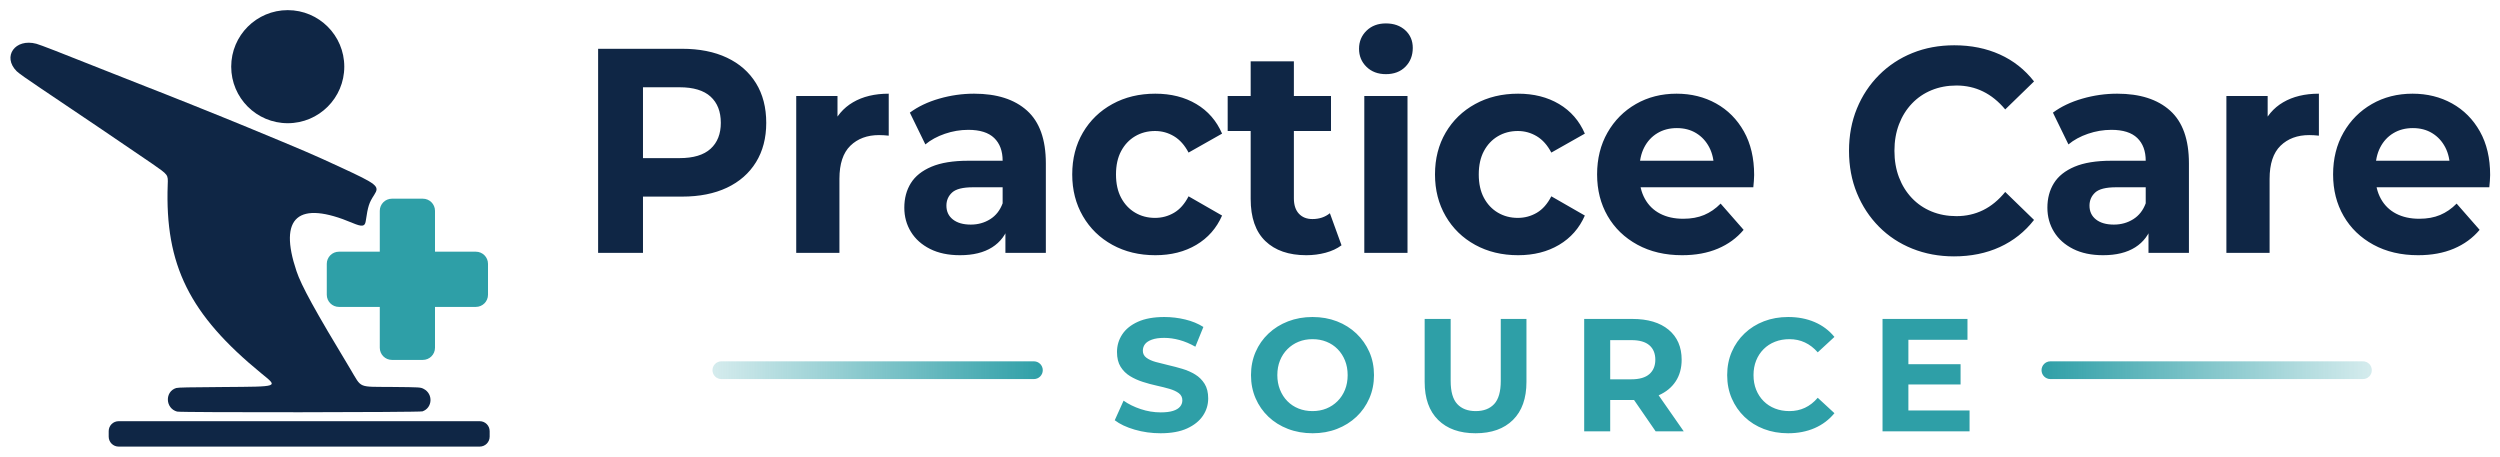
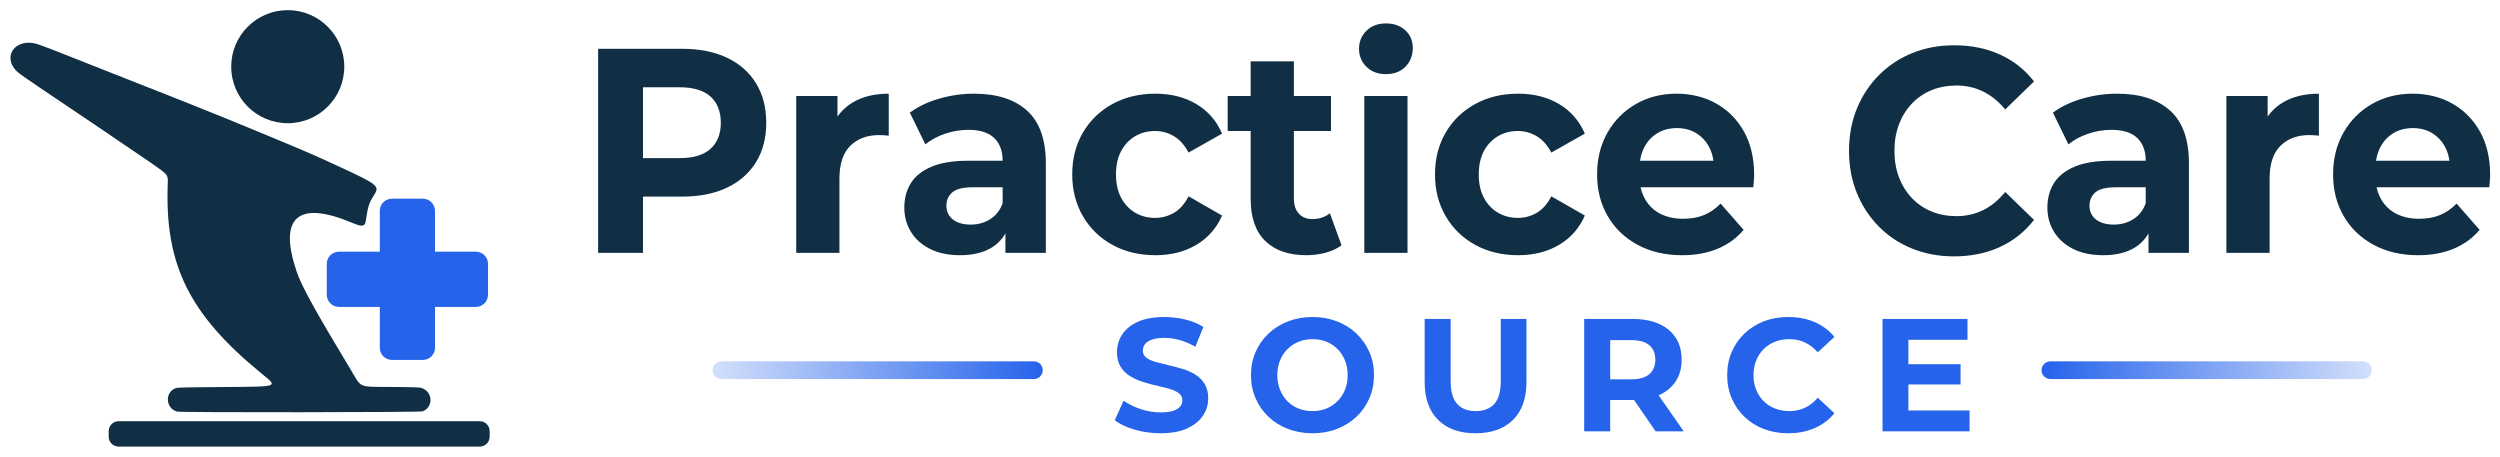
<svg xmlns="http://www.w3.org/2000/svg" viewBox="0 0 2535.64 462.96" width="2535.64" height="462.96">
  <defs>
    <linearGradient id="hl" x1="0" x2="1" y1="0" y2="0">
-       <stop offset="0" stop-color="#2E9FA7" stop-opacity="0.2" />
-       <stop offset="1" stop-color="#2E9FA7" />
+       <stop offset="0" stop-color="#2563EB" stop-opacity="0.2" />
+       <stop offset="1" stop-color="#2563EB" />
    </linearGradient>
    <linearGradient id="hr" x1="0" x2="1" y1="0" y2="0">
-       <stop offset="0" stop-color="#2E9FA7" />
-       <stop offset="1" stop-color="#2E9FA7" stop-opacity="0.2" />
+       <stop offset="0" stop-color="#2563EB" />
+       <stop offset="1" stop-color="#2563EB" stop-opacity="0.2" />
    </linearGradient>
  </defs>
  <g transform="translate(10.00,10.00) scale(0.56) translate(-544,-56)">
-     <path d="M846.9 783.6C825.5 777.8 824.3 747.4 845.3 740.9C848.5 739.9 868.7 739.5 930.5 739.1C1033.4 738.3 1030.1 739.5 999.5 714.4C869.1 607.7 824.7 518.1 829.9 372.5C830.6 354.3 831.3 355.2 802.0 334.8C775.3 316.3 651.0 232.2 598.8 197.3C575.5 181.8 560.0 170.7 556.4 167.2C529.7 140.5 553.6 107.1 592.0 117.4C599.3 119.4 633.9 132.8 718.5 166.5C749.9 179.0 782.9 192.0 792.0 195.5C819.5 206.0 930.6 250.5 974.5 268.7C1081.0 312.8 1089.3 316.3 1141.9 340.6C1210.1 372.1 1214.1 375.3 1204.0 390.9C1194.4 405.8 1192.7 410.9 1188.5 438.9C1187.0 448.6 1181.8 449.2 1164.7 442.0C1066.2 400.3 1030.1 431.1 1063.1 529.1C1072.0 555.7 1096.6 600.5 1160.8 706.8C1182.1 742.2 1173.1 738.4 1237.1 739.0C1287.6 739.5 1287.6 739.5 1293.5 742.5C1311.0 751.5 1309.6 776.9 1291.3 783.2C1285.8 785.0 853.8 785.5 846.9 783.6Z" fill="#0F2645" />
-     <circle cx="1047.3" cy="158.9" r="102.4" fill="#0F2645" />
-     <rect x="723" y="801" width="690" height="46" rx="18" fill="#0F2645" />
-     <rect x="1214" y="398" width="100" height="292" rx="22" fill="#2E9FA7" />
-     <rect x="1118" y="494" width="292" height="100" rx="22" fill="#2E9FA7" />
+     <path d="M846.9 783.6C825.5 777.8 824.3 747.4 845.3 740.9C848.5 739.9 868.7 739.5 930.5 739.1C1033.4 738.3 1030.1 739.5 999.5 714.4C869.1 607.7 824.7 518.1 829.9 372.5C830.6 354.3 831.3 355.2 802.0 334.8C775.3 316.3 651.0 232.2 598.8 197.3C575.5 181.8 560.0 170.7 556.4 167.2C529.7 140.5 553.6 107.1 592.0 117.4C599.3 119.4 633.9 132.8 718.5 166.5C749.9 179.0 782.9 192.0 792.0 195.5C819.5 206.0 930.6 250.5 974.5 268.7C1081.0 312.8 1089.3 316.3 1141.9 340.6C1210.1 372.1 1214.1 375.3 1204.0 390.9C1194.4 405.8 1192.7 410.9 1188.5 438.9C1187.0 448.6 1181.8 449.2 1164.7 442.0C1066.2 400.3 1030.1 431.1 1063.1 529.1C1072.0 555.7 1096.6 600.5 1160.8 706.8C1182.1 742.2 1173.1 738.4 1237.1 739.0C1287.6 739.5 1287.6 739.5 1293.5 742.5C1311.0 751.5 1309.6 776.9 1291.3 783.2C1285.8 785.0 853.8 785.5 846.9 783.6Z" fill="#102F45" />
+     <circle cx="1047.3" cy="158.9" r="102.4" fill="#102F45" />
+     <rect x="723" y="801" width="690" height="46" rx="18" fill="#102F45" />
+     <rect x="1214" y="398" width="100" height="292" rx="22" fill="#2563EB" />
+     <rect x="1118" y="494" width="292" height="100" rx="22" fill="#2563EB" />
  </g>
  <g transform="translate(606.64,24.48) scale(1) translate(-92,-923)">
-     <path d="M92.0 1155.0V948.0H177.121Q203.529 948.0 222.632 957.019Q241.735 966.039 252.129 982.894Q262.524 999.75 262.524 1023.111Q262.524 1046.177 252.129 1063.033Q241.735 1079.889 222.632 1088.908Q203.529 1097.927 177.121 1097.927H117.284L137.51 1076.34V1155.0ZM137.51 1081.663 117.284 1058.893H174.593Q195.663 1058.893 206.057 1049.43Q216.451 1039.967 216.451 1023.111Q216.451 1005.96 206.057 996.497Q195.663 987.034 174.593 987.034H117.284L137.51 964.264ZM292.932 1155.0V995.906H334.791V1040.854L328.891 1027.843Q335.633 1010.987 350.523 1002.264Q365.412 993.54 386.762 993.54V1036.123Q383.953 1035.827 381.706 1035.679Q379.458 1035.531 376.93 1035.531Q358.95 1035.531 347.854 1046.325Q336.757 1057.119 336.757 1079.889V1155.0ZM505.102 1155.0V1123.95L502.292 1117.149V1061.554Q502.292 1046.769 493.724 1038.489Q485.156 1030.209 467.457 1030.209Q455.377 1030.209 443.719 1034.201Q432.06 1038.193 423.913 1044.994L408.181 1012.761Q420.542 1003.594 437.96 998.567Q455.377 993.54 473.357 993.54Q507.911 993.54 527.014 1010.691Q546.117 1027.843 546.117 1064.216V1155.0ZM459.029 1157.366Q441.331 1157.366 428.689 1151.008Q416.047 1144.65 409.305 1133.709Q402.563 1122.767 402.563 1109.164Q402.563 1094.97 409.165 1084.324Q415.766 1073.679 430.094 1067.616Q444.421 1061.554 467.457 1061.554H507.63V1088.464H472.233Q456.782 1088.464 451.023 1093.787Q445.264 1099.11 445.264 1107.094Q445.264 1115.966 451.866 1121.141Q458.467 1126.316 469.986 1126.316Q480.942 1126.316 489.651 1120.845Q498.359 1115.374 502.292 1104.729L509.035 1126.02Q504.259 1141.397 491.617 1149.381Q478.975 1157.366 459.029 1157.366ZM657.152 1157.366Q632.712 1157.366 613.608 1146.868Q594.505 1136.37 583.689 1117.74Q572.874 1099.11 572.874 1075.453Q572.874 1051.5 583.689 1033.018Q594.505 1014.536 613.608 1004.038Q632.712 993.54 657.152 993.54Q681.031 993.54 698.73 1004.038Q716.428 1014.536 724.856 1034.053L690.864 1053.274Q684.964 1042.037 676.115 1036.714Q667.266 1031.391 656.871 1031.391Q645.634 1031.391 636.644 1036.714Q627.655 1042.037 622.458 1051.796Q617.26 1061.554 617.26 1075.453Q617.26 1089.351 622.458 1099.11Q627.655 1108.869 636.644 1114.191Q645.634 1119.514 656.871 1119.514Q667.266 1119.514 676.115 1114.339Q684.964 1109.164 690.864 1097.631L724.856 1117.149Q716.428 1136.37 698.73 1146.868Q681.031 1157.366 657.152 1157.366ZM810.327 1157.366Q783.638 1157.366 768.749 1143.024Q753.86 1128.681 753.86 1100.293V960.716H797.685V1099.701Q797.685 1109.756 802.742 1115.226Q807.798 1120.697 816.507 1120.697Q826.901 1120.697 834.206 1114.783L846.005 1147.311Q839.262 1152.339 829.851 1154.852Q820.44 1157.366 810.327 1157.366ZM730.543 1031.391V995.906H835.329V1031.391ZM869.109 1155.0V995.906H912.934V1155.0ZM891.021 973.727Q878.942 973.727 871.356 966.334Q863.771 958.941 863.771 948.0Q863.771 937.059 871.356 929.666Q878.942 922.273 891.021 922.273Q903.101 922.273 910.686 929.222Q918.272 936.171 918.272 947.113Q918.272 958.646 910.827 966.186Q903.382 973.727 891.021 973.727ZM1025.093 1157.366Q1000.652 1157.366 981.549 1146.868Q962.446 1136.37 951.63 1117.74Q940.814 1099.11 940.814 1075.453Q940.814 1051.5 951.63 1033.018Q962.446 1014.536 981.549 1004.038Q1000.652 993.54 1025.093 993.54Q1048.972 993.54 1066.67 1004.038Q1084.369 1014.536 1092.796 1034.053L1058.804 1053.274Q1052.905 1042.037 1044.055 1036.714Q1035.206 1031.391 1024.812 1031.391Q1013.575 1031.391 1004.585 1036.714Q995.595 1042.037 990.398 1051.796Q985.201 1061.554 985.201 1075.453Q985.201 1089.351 990.398 1099.11Q995.595 1108.869 1004.585 1114.191Q1013.575 1119.514 1024.812 1119.514Q1035.206 1119.514 1044.055 1114.339Q1052.905 1109.164 1058.804 1097.631L1092.796 1117.149Q1084.369 1136.37 1066.67 1146.868Q1048.972 1157.366 1025.093 1157.366ZM1191.471 1157.366Q1165.625 1157.366 1146.101 1146.72Q1126.576 1136.074 1115.901 1117.592Q1105.226 1099.11 1105.226 1075.453Q1105.226 1051.5 1115.76 1033.018Q1126.295 1014.536 1144.556 1004.038Q1162.816 993.54 1185.852 993.54Q1208.046 993.54 1225.884 1003.446Q1243.723 1013.353 1254.118 1031.835Q1264.512 1050.317 1264.512 1076.044Q1264.512 1078.706 1264.231 1082.106Q1263.95 1085.507 1263.669 1088.464H1140.904V1061.554H1240.633L1223.778 1069.539Q1223.778 1057.119 1219.002 1047.951Q1214.226 1038.784 1205.798 1033.609Q1197.37 1028.434 1186.133 1028.434Q1174.896 1028.434 1166.328 1033.609Q1157.759 1038.784 1152.984 1048.099Q1148.208 1057.414 1148.208 1070.13V1077.227Q1148.208 1090.239 1153.686 1100.145Q1159.164 1110.051 1169.137 1115.226Q1179.11 1120.401 1192.594 1120.401Q1204.674 1120.401 1213.805 1116.557Q1222.935 1112.713 1230.52 1105.024L1253.837 1131.639Q1243.443 1144.059 1227.711 1150.712Q1211.979 1157.366 1191.471 1157.366ZM1467.198 1158.549Q1444.443 1158.549 1424.919 1150.712Q1405.394 1142.876 1391.067 1128.386Q1376.739 1113.896 1368.733 1094.379Q1360.726 1074.861 1360.726 1051.5Q1360.726 1028.139 1368.733 1008.621Q1376.739 989.104 1391.207 974.614Q1405.675 960.124 1425.059 952.288Q1444.443 944.451 1467.479 944.451Q1493.044 944.451 1513.692 953.766Q1534.34 963.081 1548.387 981.12L1519.17 1009.509Q1509.057 997.384 1496.696 991.322Q1484.335 985.26 1469.727 985.26Q1455.961 985.26 1444.443 989.991Q1432.925 994.723 1424.497 1003.594Q1416.069 1012.466 1411.434 1024.59Q1406.799 1036.714 1406.799 1051.5Q1406.799 1066.286 1411.434 1078.41Q1416.069 1090.534 1424.497 1099.406Q1432.925 1108.277 1444.443 1113.009Q1455.961 1117.74 1469.727 1117.74Q1484.335 1117.74 1496.696 1111.678Q1509.057 1105.616 1519.17 1093.196L1548.387 1121.584Q1534.34 1139.623 1513.692 1149.086Q1493.044 1158.549 1467.198 1158.549ZM1664.478 1155.0V1123.95L1661.669 1117.149V1061.554Q1661.669 1046.769 1653.101 1038.489Q1644.533 1030.209 1626.834 1030.209Q1614.754 1030.209 1603.096 1034.201Q1591.437 1038.193 1583.29 1044.994L1567.558 1012.761Q1579.919 1003.594 1597.337 998.567Q1614.754 993.54 1632.734 993.54Q1667.288 993.54 1686.391 1010.691Q1705.494 1027.843 1705.494 1064.216V1155.0ZM1618.406 1157.366Q1600.708 1157.366 1588.066 1151.008Q1575.424 1144.65 1568.682 1133.709Q1561.94 1122.767 1561.94 1109.164Q1561.94 1094.97 1568.541 1084.324Q1575.143 1073.679 1589.471 1067.616Q1603.798 1061.554 1626.834 1061.554H1667.007V1088.464H1631.61Q1616.159 1088.464 1610.4 1093.787Q1604.641 1099.11 1604.641 1107.094Q1604.641 1115.966 1611.242 1121.141Q1617.844 1126.316 1629.362 1126.316Q1640.319 1126.316 1649.027 1120.845Q1657.736 1115.374 1661.669 1104.729L1668.411 1126.02Q1663.636 1141.397 1650.994 1149.381Q1638.352 1157.366 1618.406 1157.366ZM1743.488 1155.0V995.906H1785.346V1040.854L1779.447 1027.843Q1786.189 1010.987 1801.078 1002.264Q1815.967 993.54 1837.318 993.54V1036.123Q1834.509 1035.827 1832.261 1035.679Q1830.014 1035.531 1827.485 1035.531Q1809.506 1035.531 1798.409 1046.325Q1787.313 1057.119 1787.313 1079.889V1155.0ZM1937.959 1157.366Q1912.113 1157.366 1892.589 1146.72Q1873.064 1136.074 1862.389 1117.592Q1851.714 1099.11 1851.714 1075.453Q1851.714 1051.5 1862.248 1033.018Q1872.783 1014.536 1891.044 1004.038Q1909.304 993.54 1932.34 993.54Q1954.533 993.54 1972.372 1003.446Q1990.211 1013.353 2000.606 1031.835Q2011 1050.317 2011 1076.044Q2011 1078.706 2010.719 1082.106Q2010.438 1085.507 2010.157 1088.464H1887.391V1061.554H1987.121L1970.265 1069.539Q1970.265 1057.119 1965.49 1047.951Q1960.714 1038.784 1952.286 1033.609Q1943.858 1028.434 1932.621 1028.434Q1921.384 1028.434 1912.815 1033.609Q1904.247 1038.784 1899.471 1048.099Q1894.696 1057.414 1894.696 1070.13V1077.227Q1894.696 1090.239 1900.174 1100.145Q1905.652 1110.051 1915.625 1115.226Q1925.598 1120.401 1939.082 1120.401Q1951.162 1120.401 1960.292 1116.557Q1969.423 1112.713 1977.008 1105.024L2000.325 1131.639Q1989.93 1144.059 1974.198 1150.712Q1958.466 1157.366 1937.959 1157.366Z" fill="#0F2645" />
-     <path d="M662.414 1337.954Q648.734 1337.954 636.194 1334.29Q623.654 1330.626 616.0 1324.763L624.957 1304.894Q632.286 1310.106 642.301 1313.444Q652.317 1316.783 662.577 1316.783Q670.394 1316.783 675.199 1315.236Q680.003 1313.689 682.283 1310.92Q684.563 1308.151 684.563 1304.569Q684.563 1300.009 680.98 1297.321Q677.397 1294.634 671.534 1292.924Q665.671 1291.214 658.587 1289.667Q651.503 1288.12 644.419 1285.84Q637.334 1283.56 631.471 1279.977Q625.609 1276.394 621.944 1270.531Q618.28 1264.669 618.28 1255.549Q618.28 1245.777 623.573 1237.716Q628.866 1229.654 639.533 1224.85Q650.2 1220.046 666.323 1220.046Q677.071 1220.046 687.494 1222.57Q697.917 1225.094 705.897 1230.143L697.754 1250.174Q689.774 1245.614 681.794 1243.416Q673.814 1241.217 666.16 1241.217Q658.506 1241.217 653.62 1243.009Q648.734 1244.8 646.617 1247.65Q644.5 1250.5 644.5 1254.246Q644.5 1258.643 648.083 1261.33Q651.666 1264.017 657.529 1265.646Q663.391 1267.274 670.476 1268.903Q677.56 1270.531 684.644 1272.649Q691.729 1274.766 697.591 1278.349Q703.454 1281.931 707.119 1287.794Q710.783 1293.657 710.783 1302.614Q710.783 1312.223 705.409 1320.203Q700.034 1328.183 689.367 1333.069Q678.7 1337.954 662.414 1337.954ZM816.727 1337.954Q803.21 1337.954 791.729 1333.557Q780.247 1329.16 771.86 1321.18Q763.473 1313.2 758.832 1302.451Q754.19 1291.703 754.19 1279.0Q754.19 1266.297 758.832 1255.549Q763.473 1244.8 771.942 1236.82Q780.41 1228.84 791.81 1224.443Q803.21 1220.046 816.565 1220.046Q830.082 1220.046 841.4 1224.443Q852.719 1228.84 861.106 1236.82Q869.493 1244.8 874.216 1255.467Q878.939 1266.134 878.939 1279.0Q878.939 1291.703 874.216 1302.533Q869.493 1313.363 861.106 1321.261Q852.719 1329.16 841.4 1333.557Q830.082 1337.954 816.727 1337.954ZM816.565 1315.48Q824.219 1315.48 830.652 1312.874Q837.085 1310.269 841.97 1305.383Q846.856 1300.497 849.543 1293.82Q852.23 1287.143 852.23 1279.0Q852.23 1270.857 849.543 1264.18Q846.856 1257.503 842.052 1252.617Q837.247 1247.731 830.733 1245.126Q824.219 1242.52 816.565 1242.52Q808.91 1242.52 802.477 1245.126Q796.045 1247.731 791.159 1252.617Q786.273 1257.503 783.586 1264.18Q780.899 1270.857 780.899 1279.0Q780.899 1286.98 783.586 1293.739Q786.273 1300.497 791.077 1305.383Q795.882 1310.269 802.396 1312.874Q808.91 1315.48 816.565 1315.48ZM981.952 1337.954Q957.686 1337.954 944.006 1324.437Q930.326 1310.92 930.326 1285.84V1222.0H956.709V1284.863Q956.709 1301.149 963.386 1308.314Q970.063 1315.48 982.115 1315.48Q994.166 1315.48 1000.843 1308.314Q1007.521 1301.149 1007.521 1284.863V1222.0H1033.578V1285.84Q1033.578 1310.92 1019.898 1324.437Q1006.218 1337.954 981.952 1337.954ZM1092.131 1336.0V1222.0H1140.825Q1164.602 1222.0 1177.794 1232.993Q1190.985 1243.986 1190.985 1263.366Q1190.985 1276.069 1184.959 1285.27Q1178.934 1294.471 1167.859 1299.357Q1156.785 1304.243 1141.477 1304.243H1106.788L1118.514 1292.68V1336.0ZM1164.602 1336.0 1136.102 1294.634H1164.277L1193.102 1336.0ZM1118.514 1295.611 1106.788 1283.234H1140.011Q1152.225 1283.234 1158.251 1277.941Q1164.277 1272.649 1164.277 1263.366Q1164.277 1253.92 1158.251 1248.709Q1152.225 1243.497 1140.011 1243.497H1106.788L1118.514 1230.957ZM1298.884 1337.954Q1285.693 1337.954 1274.374 1333.639Q1263.055 1329.323 1254.75 1321.343Q1246.444 1313.363 1241.803 1302.614Q1237.161 1291.866 1237.161 1279.0Q1237.161 1266.134 1241.803 1255.386Q1246.444 1244.637 1254.831 1236.657Q1263.218 1228.677 1274.455 1224.361Q1285.693 1220.046 1299.047 1220.046Q1313.867 1220.046 1325.837 1225.176Q1337.807 1230.306 1345.95 1240.24L1329.013 1255.874Q1323.15 1249.197 1315.984 1245.859Q1308.818 1242.52 1300.35 1242.52Q1292.37 1242.52 1285.693 1245.126Q1279.015 1247.731 1274.13 1252.617Q1269.244 1257.503 1266.557 1264.18Q1263.87 1270.857 1263.87 1279.0Q1263.87 1287.143 1266.557 1293.82Q1269.244 1300.497 1274.13 1305.383Q1279.015 1310.269 1285.693 1312.874Q1292.37 1315.48 1300.35 1315.48Q1308.818 1315.48 1315.984 1312.141Q1323.15 1308.803 1329.013 1301.963L1345.95 1317.597Q1337.807 1327.531 1325.837 1332.743Q1313.867 1337.954 1298.884 1337.954ZM1394.731 1336.0V1222.0H1480.883V1243.171H1420.951V1314.829H1483.0V1336.0ZM1418.997 1288.446V1267.926H1473.88V1288.446Z" fill="#2E9FA7" />
+     <path d="M92.0 1155.0V948.0H177.121Q203.529 948.0 222.632 957.019Q241.735 966.039 252.129 982.894Q262.524 999.75 262.524 1023.111Q262.524 1046.177 252.129 1063.033Q241.735 1079.889 222.632 1088.908Q203.529 1097.927 177.121 1097.927H117.284L137.51 1076.34V1155.0ZM137.51 1081.663 117.284 1058.893H174.593Q195.663 1058.893 206.057 1049.43Q216.451 1039.967 216.451 1023.111Q216.451 1005.96 206.057 996.497Q195.663 987.034 174.593 987.034H117.284L137.51 964.264ZM292.932 1155.0V995.906H334.791V1040.854L328.891 1027.843Q335.633 1010.987 350.523 1002.264Q365.412 993.54 386.762 993.54V1036.123Q383.953 1035.827 381.706 1035.679Q379.458 1035.531 376.93 1035.531Q358.95 1035.531 347.854 1046.325Q336.757 1057.119 336.757 1079.889V1155.0ZM505.102 1155.0V1123.95L502.292 1117.149V1061.554Q502.292 1046.769 493.724 1038.489Q485.156 1030.209 467.457 1030.209Q455.377 1030.209 443.719 1034.201Q432.06 1038.193 423.913 1044.994L408.181 1012.761Q420.542 1003.594 437.96 998.567Q455.377 993.54 473.357 993.54Q507.911 993.54 527.014 1010.691Q546.117 1027.843 546.117 1064.216V1155.0ZM459.029 1157.366Q441.331 1157.366 428.689 1151.008Q416.047 1144.65 409.305 1133.709Q402.563 1122.767 402.563 1109.164Q402.563 1094.97 409.165 1084.324Q415.766 1073.679 430.094 1067.616Q444.421 1061.554 467.457 1061.554H507.63V1088.464H472.233Q456.782 1088.464 451.023 1093.787Q445.264 1099.11 445.264 1107.094Q445.264 1115.966 451.866 1121.141Q458.467 1126.316 469.986 1126.316Q480.942 1126.316 489.651 1120.845Q498.359 1115.374 502.292 1104.729L509.035 1126.02Q504.259 1141.397 491.617 1149.381Q478.975 1157.366 459.029 1157.366ZM657.152 1157.366Q632.712 1157.366 613.608 1146.868Q594.505 1136.37 583.689 1117.74Q572.874 1099.11 572.874 1075.453Q572.874 1051.5 583.689 1033.018Q594.505 1014.536 613.608 1004.038Q632.712 993.54 657.152 993.54Q681.031 993.54 698.73 1004.038Q716.428 1014.536 724.856 1034.053L690.864 1053.274Q684.964 1042.037 676.115 1036.714Q667.266 1031.391 656.871 1031.391Q645.634 1031.391 636.644 1036.714Q627.655 1042.037 622.458 1051.796Q617.26 1061.554 617.26 1075.453Q617.26 1089.351 622.458 1099.11Q627.655 1108.869 636.644 1114.191Q645.634 1119.514 656.871 1119.514Q667.266 1119.514 676.115 1114.339Q684.964 1109.164 690.864 1097.631L724.856 1117.149Q716.428 1136.37 698.73 1146.868Q681.031 1157.366 657.152 1157.366ZM810.327 1157.366Q783.638 1157.366 768.749 1143.024Q753.86 1128.681 753.86 1100.293V960.716H797.685V1099.701Q797.685 1109.756 802.742 1115.226Q807.798 1120.697 816.507 1120.697Q826.901 1120.697 834.206 1114.783L846.005 1147.311Q839.262 1152.339 829.851 1154.852Q820.44 1157.366 810.327 1157.366ZM730.543 1031.391V995.906H835.329V1031.391ZM869.109 1155.0V995.906H912.934V1155.0ZM891.021 973.727Q878.942 973.727 871.356 966.334Q863.771 958.941 863.771 948.0Q863.771 937.059 871.356 929.666Q878.942 922.273 891.021 922.273Q903.101 922.273 910.686 929.222Q918.272 936.171 918.272 947.113Q918.272 958.646 910.827 966.186Q903.382 973.727 891.021 973.727ZM1025.093 1157.366Q1000.652 1157.366 981.549 1146.868Q962.446 1136.37 951.63 1117.74Q940.814 1099.11 940.814 1075.453Q940.814 1051.5 951.63 1033.018Q962.446 1014.536 981.549 1004.038Q1000.652 993.54 1025.093 993.54Q1048.972 993.54 1066.67 1004.038Q1084.369 1014.536 1092.796 1034.053L1058.804 1053.274Q1052.905 1042.037 1044.055 1036.714Q1035.206 1031.391 1024.812 1031.391Q1013.575 1031.391 1004.585 1036.714Q995.595 1042.037 990.398 1051.796Q985.201 1061.554 985.201 1075.453Q985.201 1089.351 990.398 1099.11Q995.595 1108.869 1004.585 1114.191Q1013.575 1119.514 1024.812 1119.514Q1035.206 1119.514 1044.055 1114.339Q1052.905 1109.164 1058.804 1097.631L1092.796 1117.149Q1084.369 1136.37 1066.67 1146.868Q1048.972 1157.366 1025.093 1157.366ZM1191.471 1157.366Q1165.625 1157.366 1146.101 1146.72Q1126.576 1136.074 1115.901 1117.592Q1105.226 1099.11 1105.226 1075.453Q1105.226 1051.5 1115.76 1033.018Q1126.295 1014.536 1144.556 1004.038Q1162.816 993.54 1185.852 993.54Q1208.046 993.54 1225.884 1003.446Q1243.723 1013.353 1254.118 1031.835Q1264.512 1050.317 1264.512 1076.044Q1264.512 1078.706 1264.231 1082.106Q1263.95 1085.507 1263.669 1088.464H1140.904V1061.554H1240.633L1223.778 1069.539Q1223.778 1057.119 1219.002 1047.951Q1214.226 1038.784 1205.798 1033.609Q1197.37 1028.434 1186.133 1028.434Q1174.896 1028.434 1166.328 1033.609Q1157.759 1038.784 1152.984 1048.099Q1148.208 1057.414 1148.208 1070.13V1077.227Q1148.208 1090.239 1153.686 1100.145Q1159.164 1110.051 1169.137 1115.226Q1179.11 1120.401 1192.594 1120.401Q1204.674 1120.401 1213.805 1116.557Q1222.935 1112.713 1230.52 1105.024L1253.837 1131.639Q1243.443 1144.059 1227.711 1150.712Q1211.979 1157.366 1191.471 1157.366ZM1467.198 1158.549Q1444.443 1158.549 1424.919 1150.712Q1405.394 1142.876 1391.067 1128.386Q1376.739 1113.896 1368.733 1094.379Q1360.726 1074.861 1360.726 1051.5Q1360.726 1028.139 1368.733 1008.621Q1376.739 989.104 1391.207 974.614Q1405.675 960.124 1425.059 952.288Q1444.443 944.451 1467.479 944.451Q1493.044 944.451 1513.692 953.766Q1534.34 963.081 1548.387 981.12L1519.17 1009.509Q1509.057 997.384 1496.696 991.322Q1484.335 985.26 1469.727 985.26Q1455.961 985.26 1444.443 989.991Q1432.925 994.723 1424.497 1003.594Q1416.069 1012.466 1411.434 1024.59Q1406.799 1036.714 1406.799 1051.5Q1406.799 1066.286 1411.434 1078.41Q1416.069 1090.534 1424.497 1099.406Q1432.925 1108.277 1444.443 1113.009Q1455.961 1117.74 1469.727 1117.74Q1484.335 1117.74 1496.696 1111.678Q1509.057 1105.616 1519.17 1093.196L1548.387 1121.584Q1534.34 1139.623 1513.692 1149.086Q1493.044 1158.549 1467.198 1158.549ZM1664.478 1155.0V1123.95L1661.669 1117.149V1061.554Q1661.669 1046.769 1653.101 1038.489Q1644.533 1030.209 1626.834 1030.209Q1614.754 1030.209 1603.096 1034.201Q1591.437 1038.193 1583.29 1044.994L1567.558 1012.761Q1579.919 1003.594 1597.337 998.567Q1614.754 993.54 1632.734 993.54Q1667.288 993.54 1686.391 1010.691Q1705.494 1027.843 1705.494 1064.216V1155.0ZM1618.406 1157.366Q1600.708 1157.366 1588.066 1151.008Q1575.424 1144.65 1568.682 1133.709Q1561.94 1122.767 1561.94 1109.164Q1561.94 1094.97 1568.541 1084.324Q1575.143 1073.679 1589.471 1067.616Q1603.798 1061.554 1626.834 1061.554H1667.007V1088.464H1631.61Q1616.159 1088.464 1610.4 1093.787Q1604.641 1099.11 1604.641 1107.094Q1604.641 1115.966 1611.242 1121.141Q1617.844 1126.316 1629.362 1126.316Q1640.319 1126.316 1649.027 1120.845Q1657.736 1115.374 1661.669 1104.729L1668.411 1126.02Q1663.636 1141.397 1650.994 1149.381Q1638.352 1157.366 1618.406 1157.366ZM1743.488 1155.0V995.906H1785.346V1040.854L1779.447 1027.843Q1786.189 1010.987 1801.078 1002.264Q1815.967 993.54 1837.318 993.54V1036.123Q1834.509 1035.827 1832.261 1035.679Q1830.014 1035.531 1827.485 1035.531Q1809.506 1035.531 1798.409 1046.325Q1787.313 1057.119 1787.313 1079.889V1155.0ZM1937.959 1157.366Q1912.113 1157.366 1892.589 1146.72Q1873.064 1136.074 1862.389 1117.592Q1851.714 1099.11 1851.714 1075.453Q1851.714 1051.5 1862.248 1033.018Q1872.783 1014.536 1891.044 1004.038Q1909.304 993.54 1932.34 993.54Q1954.533 993.54 1972.372 1003.446Q1990.211 1013.353 2000.606 1031.835Q2011 1050.317 2011 1076.044Q2011 1078.706 2010.719 1082.106Q2010.438 1085.507 2010.157 1088.464H1887.391V1061.554H1987.121L1970.265 1069.539Q1970.265 1057.119 1965.49 1047.951Q1960.714 1038.784 1952.286 1033.609Q1943.858 1028.434 1932.621 1028.434Q1921.384 1028.434 1912.815 1033.609Q1904.247 1038.784 1899.471 1048.099Q1894.696 1057.414 1894.696 1070.13V1077.227Q1894.696 1090.239 1900.174 1100.145Q1905.652 1110.051 1915.625 1115.226Q1925.598 1120.401 1939.082 1120.401Q1951.162 1120.401 1960.292 1116.557Q1969.423 1112.713 1977.008 1105.024L2000.325 1131.639Q1989.93 1144.059 1974.198 1150.712Q1958.466 1157.366 1937.959 1157.366Z" fill="#102F45" />
+     <path d="M662.414 1337.954Q648.734 1337.954 636.194 1334.29Q623.654 1330.626 616.0 1324.763L624.957 1304.894Q632.286 1310.106 642.301 1313.444Q652.317 1316.783 662.577 1316.783Q670.394 1316.783 675.199 1315.236Q680.003 1313.689 682.283 1310.92Q684.563 1308.151 684.563 1304.569Q684.563 1300.009 680.98 1297.321Q677.397 1294.634 671.534 1292.924Q665.671 1291.214 658.587 1289.667Q651.503 1288.12 644.419 1285.84Q637.334 1283.56 631.471 1279.977Q625.609 1276.394 621.944 1270.531Q618.28 1264.669 618.28 1255.549Q618.28 1245.777 623.573 1237.716Q628.866 1229.654 639.533 1224.85Q650.2 1220.046 666.323 1220.046Q677.071 1220.046 687.494 1222.57Q697.917 1225.094 705.897 1230.143L697.754 1250.174Q689.774 1245.614 681.794 1243.416Q673.814 1241.217 666.16 1241.217Q658.506 1241.217 653.62 1243.009Q648.734 1244.8 646.617 1247.65Q644.5 1250.5 644.5 1254.246Q644.5 1258.643 648.083 1261.33Q651.666 1264.017 657.529 1265.646Q663.391 1267.274 670.476 1268.903Q677.56 1270.531 684.644 1272.649Q691.729 1274.766 697.591 1278.349Q703.454 1281.931 707.119 1287.794Q710.783 1293.657 710.783 1302.614Q710.783 1312.223 705.409 1320.203Q700.034 1328.183 689.367 1333.069Q678.7 1337.954 662.414 1337.954ZM816.727 1337.954Q803.21 1337.954 791.729 1333.557Q780.247 1329.16 771.86 1321.18Q763.473 1313.2 758.832 1302.451Q754.19 1291.703 754.19 1279.0Q754.19 1266.297 758.832 1255.549Q763.473 1244.8 771.942 1236.82Q780.41 1228.84 791.81 1224.443Q803.21 1220.046 816.565 1220.046Q830.082 1220.046 841.4 1224.443Q852.719 1228.84 861.106 1236.82Q869.493 1244.8 874.216 1255.467Q878.939 1266.134 878.939 1279.0Q878.939 1291.703 874.216 1302.533Q869.493 1313.363 861.106 1321.261Q852.719 1329.16 841.4 1333.557Q830.082 1337.954 816.727 1337.954ZM816.565 1315.48Q824.219 1315.48 830.652 1312.874Q837.085 1310.269 841.97 1305.383Q846.856 1300.497 849.543 1293.82Q852.23 1287.143 852.23 1279.0Q852.23 1270.857 849.543 1264.18Q846.856 1257.503 842.052 1252.617Q837.247 1247.731 830.733 1245.126Q824.219 1242.52 816.565 1242.52Q808.91 1242.52 802.477 1245.126Q796.045 1247.731 791.159 1252.617Q786.273 1257.503 783.586 1264.18Q780.899 1270.857 780.899 1279.0Q780.899 1286.98 783.586 1293.739Q786.273 1300.497 791.077 1305.383Q795.882 1310.269 802.396 1312.874Q808.91 1315.48 816.565 1315.48ZM981.952 1337.954Q957.686 1337.954 944.006 1324.437Q930.326 1310.92 930.326 1285.84V1222.0H956.709V1284.863Q956.709 1301.149 963.386 1308.314Q970.063 1315.48 982.115 1315.48Q994.166 1315.48 1000.843 1308.314Q1007.521 1301.149 1007.521 1284.863V1222.0H1033.578V1285.84Q1033.578 1310.92 1019.898 1324.437Q1006.218 1337.954 981.952 1337.954ZM1092.131 1336.0V1222.0H1140.825Q1164.602 1222.0 1177.794 1232.993Q1190.985 1243.986 1190.985 1263.366Q1190.985 1276.069 1184.959 1285.27Q1178.934 1294.471 1167.859 1299.357Q1156.785 1304.243 1141.477 1304.243H1106.788L1118.514 1292.68V1336.0ZM1164.602 1336.0 1136.102 1294.634H1164.277L1193.102 1336.0ZM1118.514 1295.611 1106.788 1283.234H1140.011Q1152.225 1283.234 1158.251 1277.941Q1164.277 1272.649 1164.277 1263.366Q1164.277 1253.92 1158.251 1248.709Q1152.225 1243.497 1140.011 1243.497H1106.788L1118.514 1230.957ZM1298.884 1337.954Q1285.693 1337.954 1274.374 1333.639Q1263.055 1329.323 1254.75 1321.343Q1246.444 1313.363 1241.803 1302.614Q1237.161 1291.866 1237.161 1279.0Q1237.161 1266.134 1241.803 1255.386Q1246.444 1244.637 1254.831 1236.657Q1263.218 1228.677 1274.455 1224.361Q1285.693 1220.046 1299.047 1220.046Q1313.867 1220.046 1325.837 1225.176Q1337.807 1230.306 1345.95 1240.24L1329.013 1255.874Q1323.15 1249.197 1315.984 1245.859Q1308.818 1242.52 1300.35 1242.52Q1292.37 1242.52 1285.693 1245.126Q1279.015 1247.731 1274.13 1252.617Q1269.244 1257.503 1266.557 1264.18Q1263.87 1270.857 1263.87 1279.0Q1263.87 1287.143 1266.557 1293.82Q1269.244 1300.497 1274.13 1305.383Q1279.015 1310.269 1285.693 1312.874Q1292.37 1315.48 1300.35 1315.48Q1308.818 1315.48 1315.984 1312.141Q1323.15 1308.803 1329.013 1301.963L1345.95 1317.597Q1337.807 1327.531 1325.837 1332.743Q1313.867 1337.954 1298.884 1337.954ZM1394.731 1336.0V1222.0H1480.883V1243.171H1420.951V1314.829H1483.0V1336.0ZM1418.997 1288.446V1267.926H1473.88V1288.446Z" fill="#2563EB" />
    <rect x="208" y="1265" width="335" height="18" rx="9" fill="url(#hl)" />
    <rect x="1556" y="1265" width="335" height="18" rx="9" fill="url(#hr)" />
  </g>
</svg>
